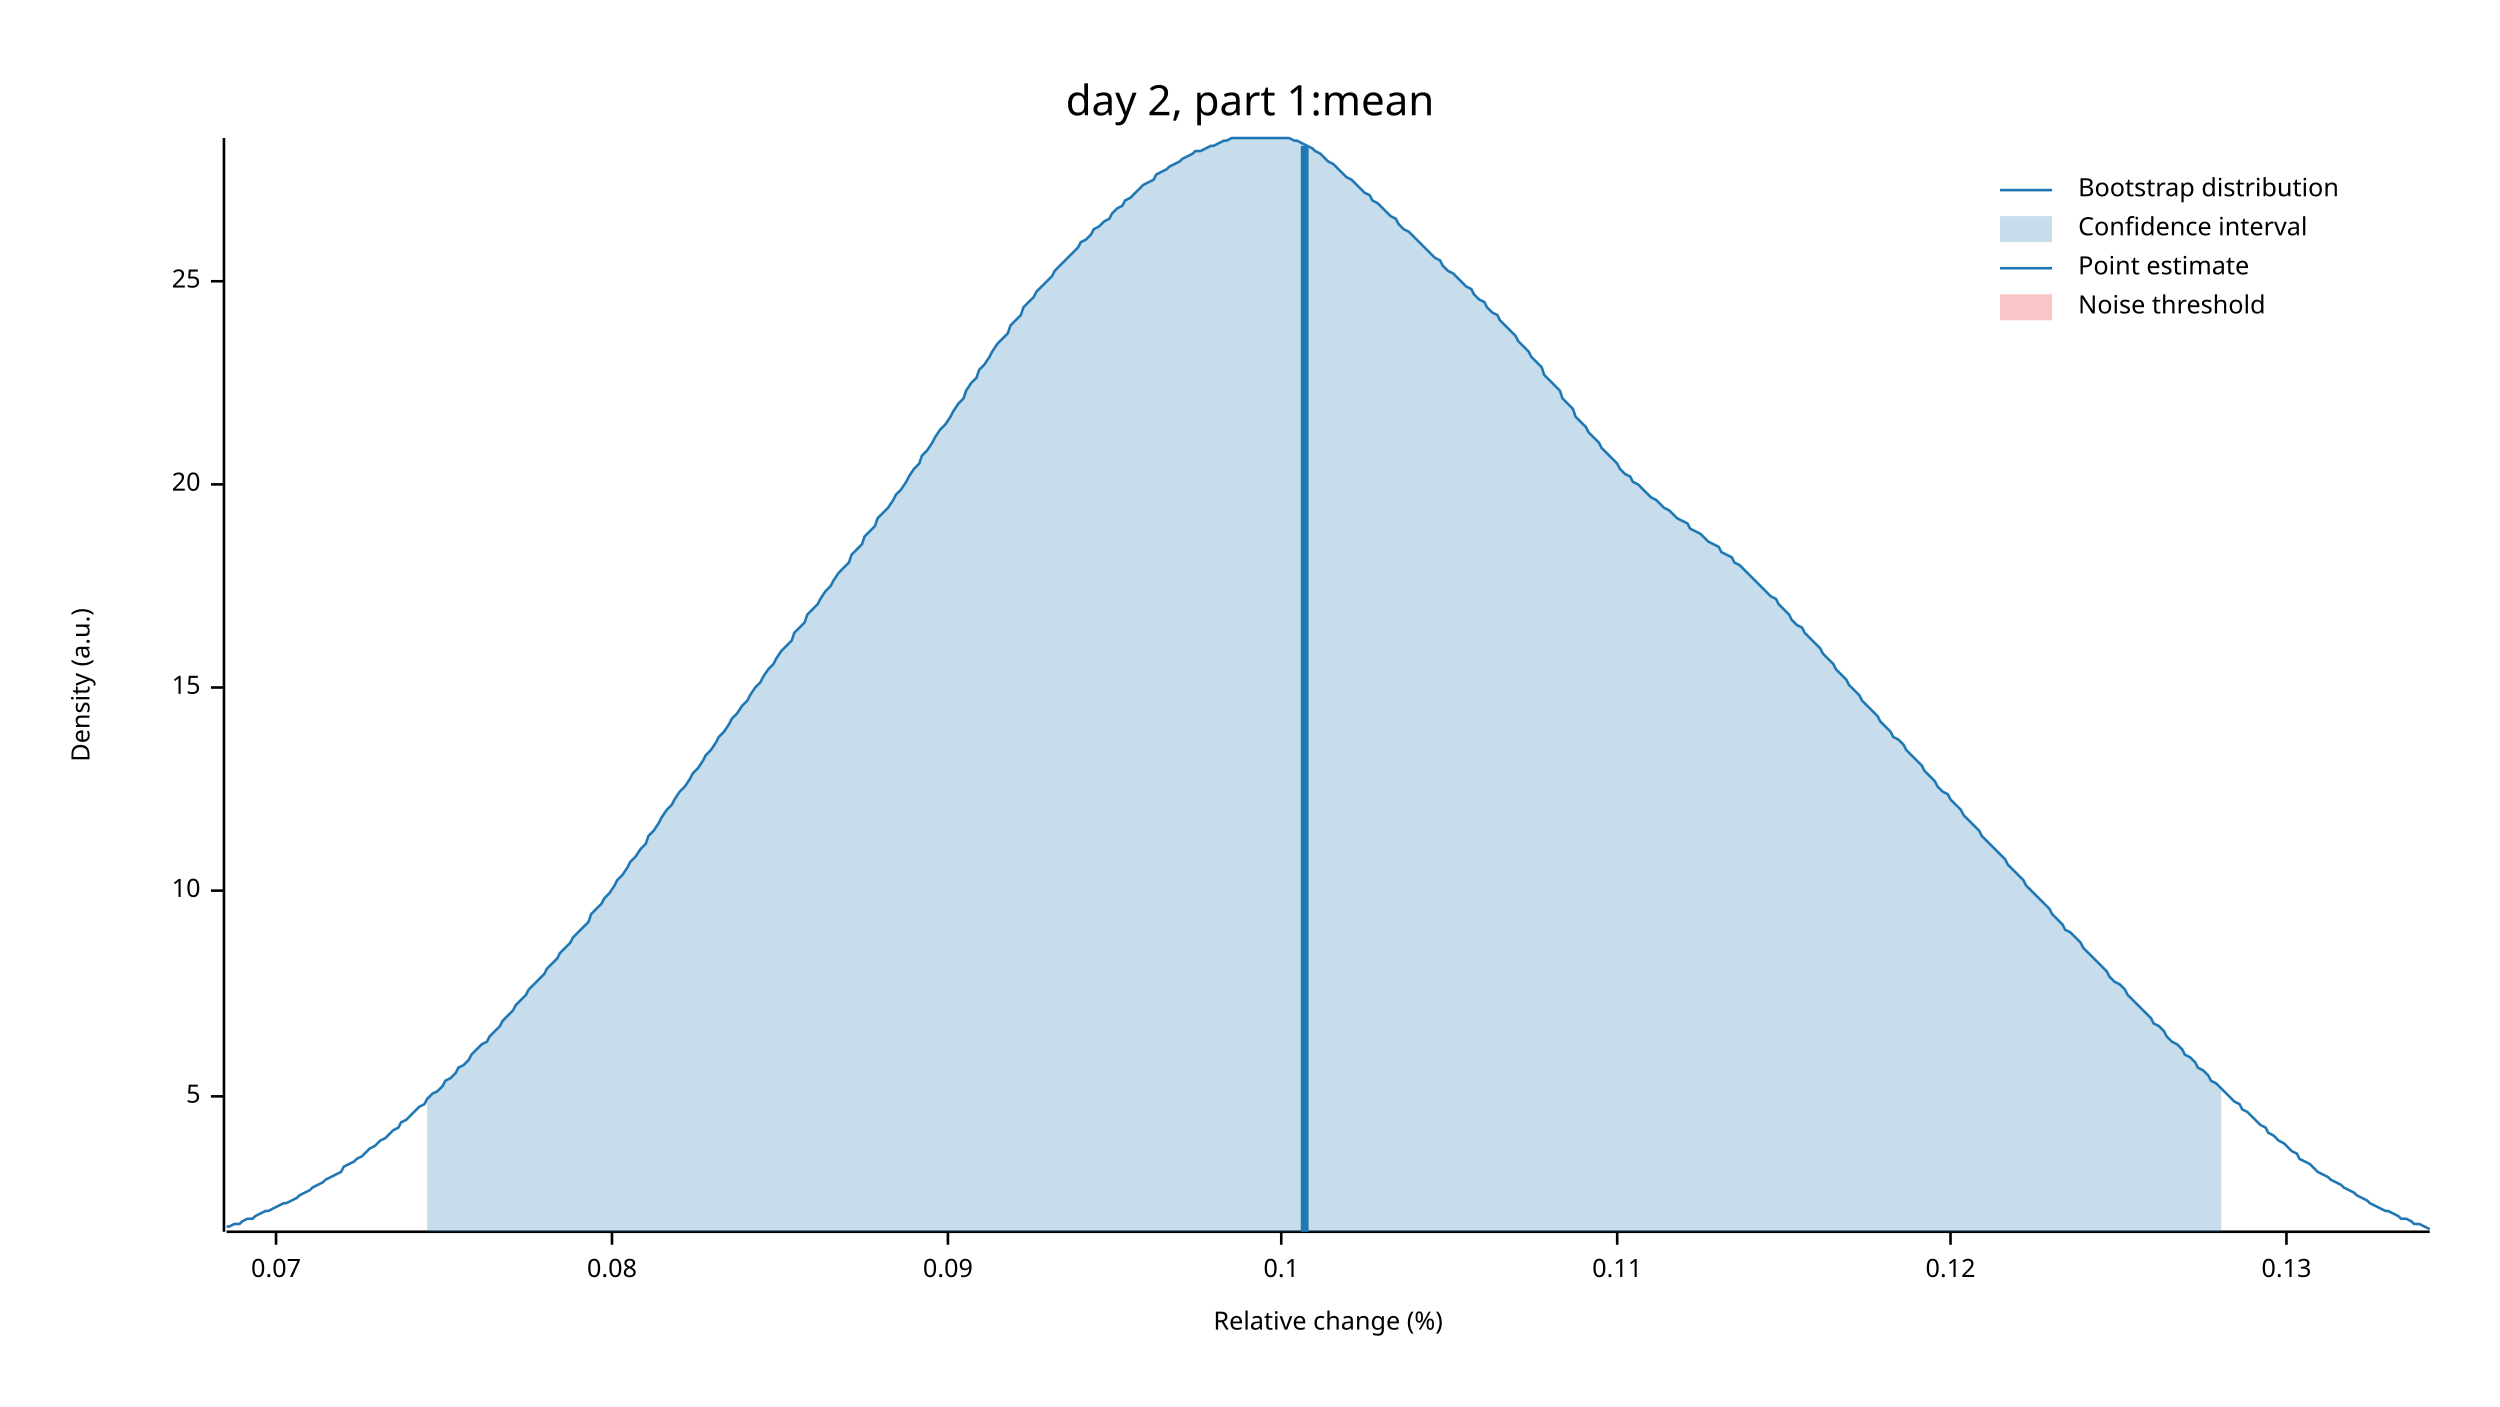
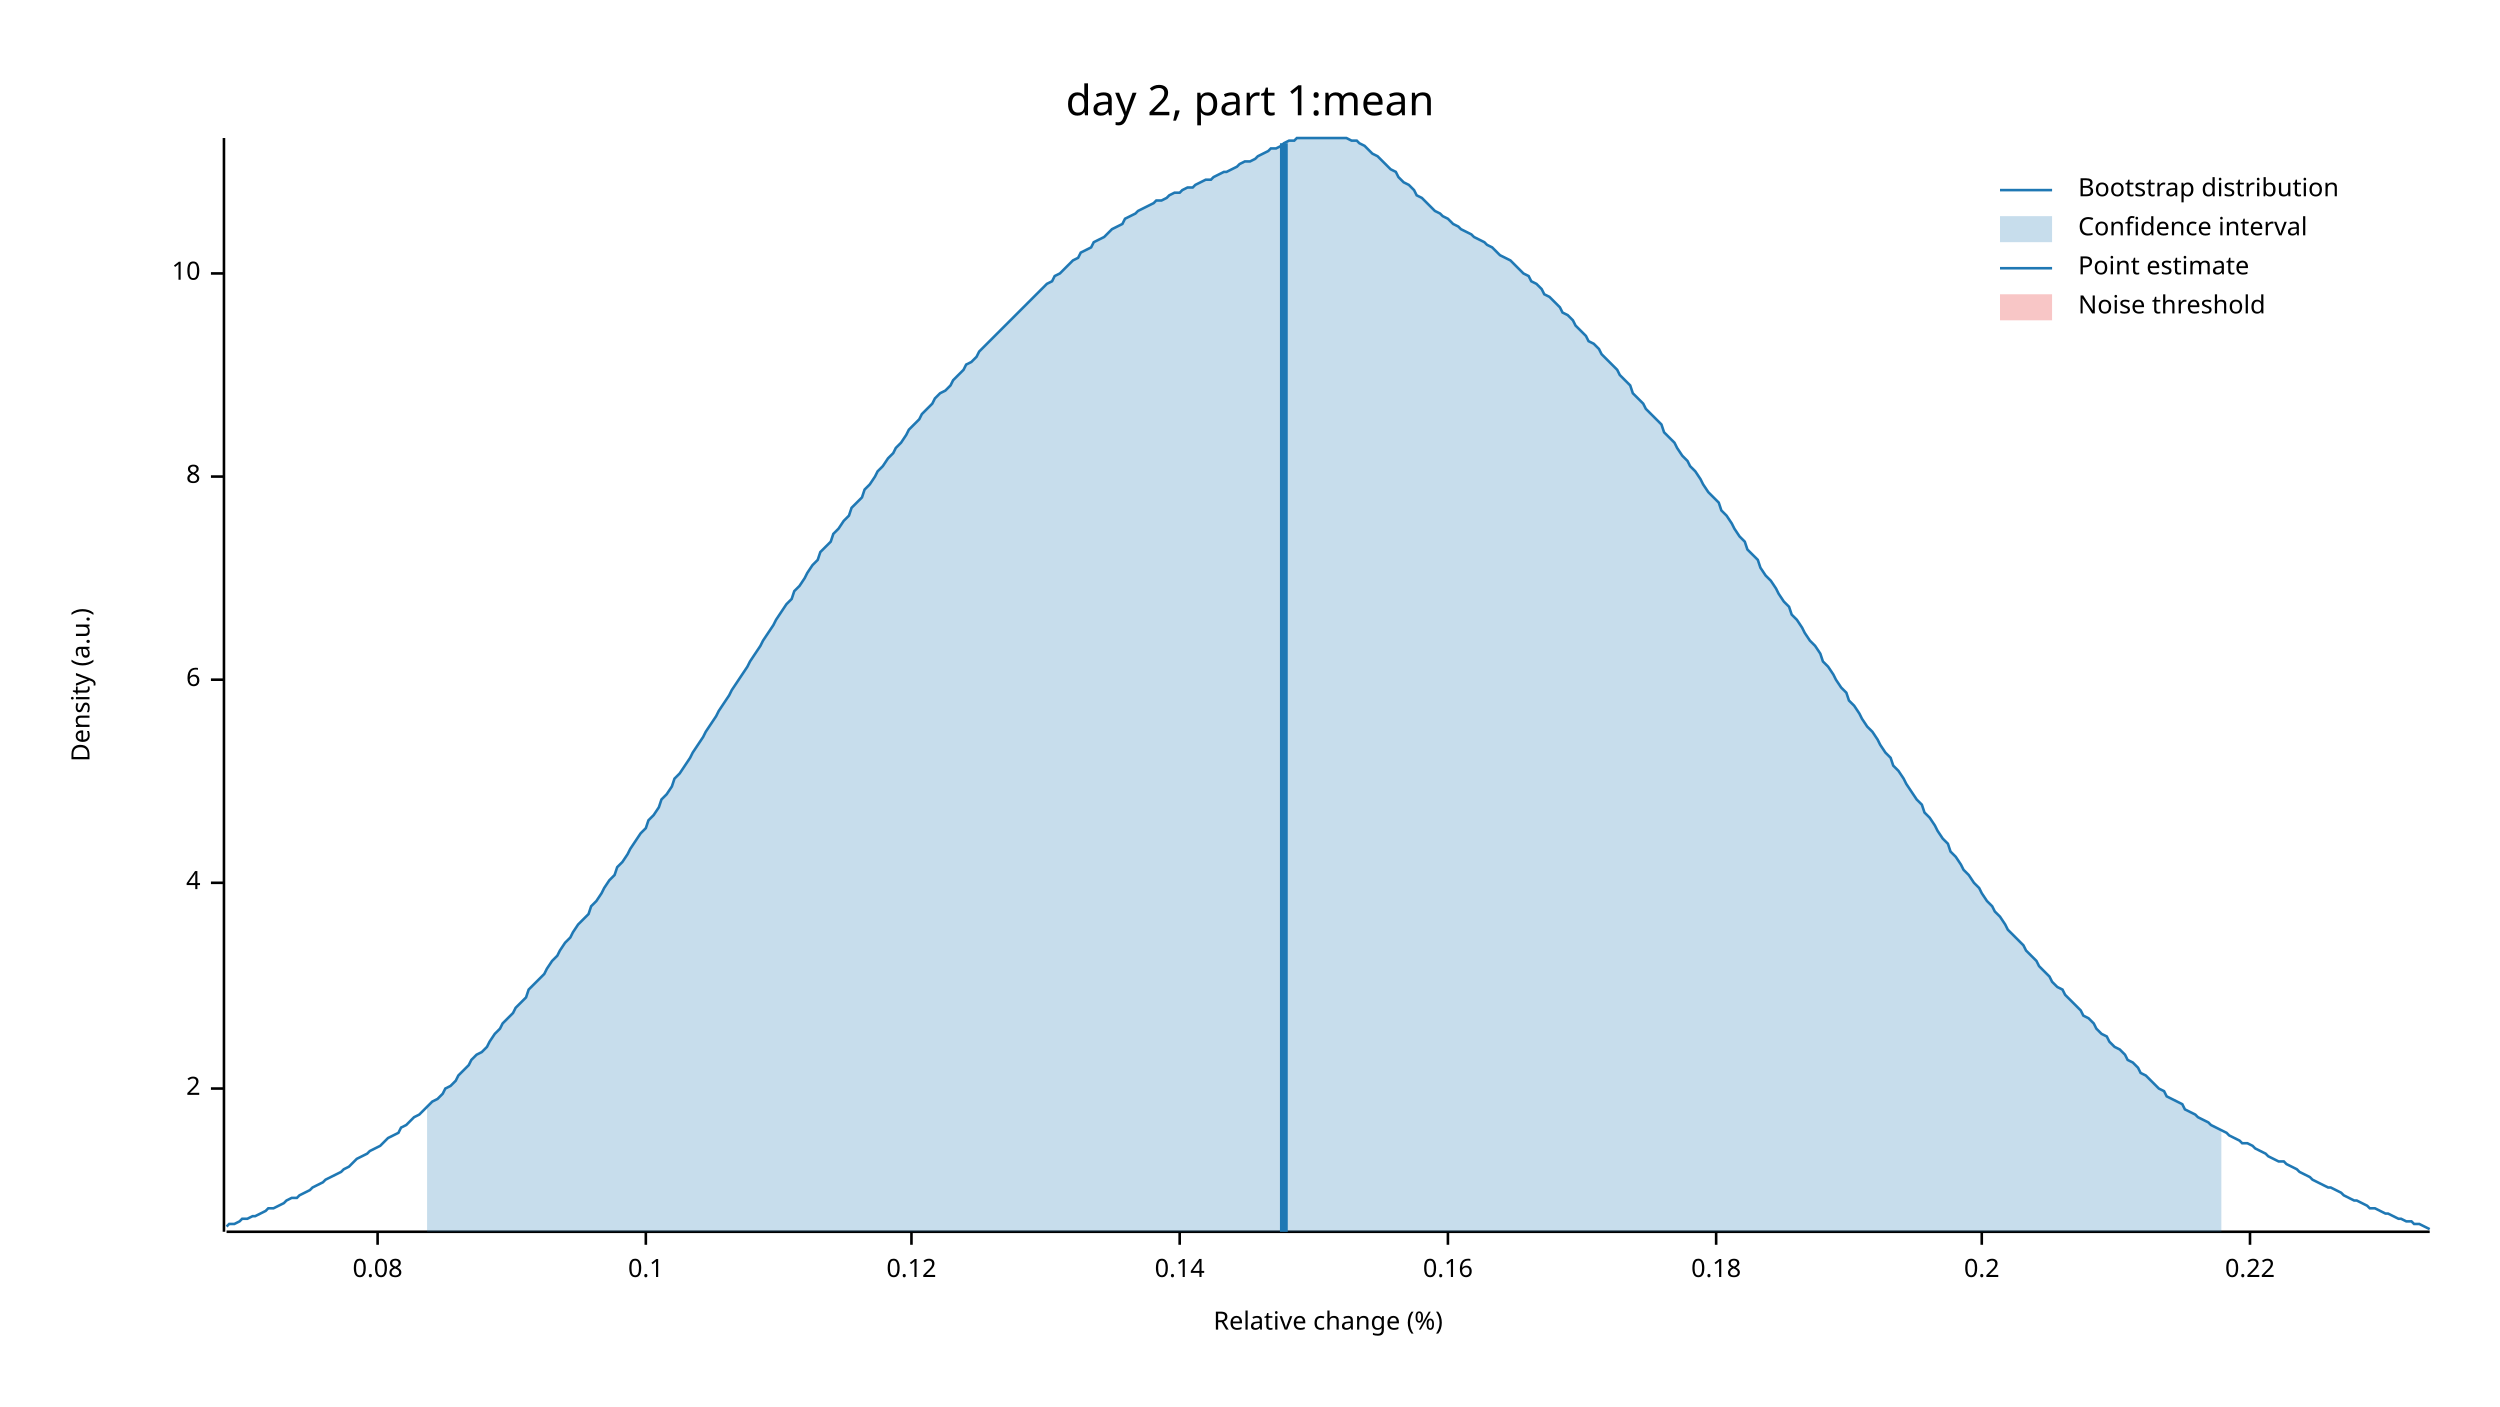
<svg xmlns="http://www.w3.org/2000/svg" width="960" height="540" viewBox="0 0 960 540">
  <text x="480" y="32" dy="0.76em" text-anchor="middle" font-family="sans-serif" font-size="16.129" opacity="1" fill="#000000">
day 2, part 1:mean
</text>
  <text x="27" y="263" dy="0.76em" text-anchor="middle" font-family="sans-serif" font-size="9.677" opacity="1" fill="#000000" transform="rotate(270, 27, 263)">
Density (a.u.)
</text>
  <text x="510" y="513" dy="-0.5ex" text-anchor="middle" font-family="sans-serif" font-size="9.677" opacity="1" fill="#000000">
Relative change (%)
</text>
  <polyline fill="none" opacity="1" stroke="#000000" stroke-width="1" points="86,53 86,473 " />
-   <text x="77" y="421" dy="0.5ex" text-anchor="end" font-family="sans-serif" font-size="9.677" opacity="1" fill="#000000">
- 5
+   <text x="77" y="418" dy="0.5ex" text-anchor="end" font-family="sans-serif" font-size="9.677" opacity="1" fill="#000000">
+ 2
</text>
-   <polyline fill="none" opacity="1" stroke="#000000" stroke-width="1" points="81,421 86,421 " />
-   <text x="77" y="342" dy="0.5ex" text-anchor="end" font-family="sans-serif" font-size="9.677" opacity="1" fill="#000000">
+   <polyline fill="none" opacity="1" stroke="#000000" stroke-width="1" points="81,418 86,418 " />
+   <text x="77" y="339" dy="0.5ex" text-anchor="end" font-family="sans-serif" font-size="9.677" opacity="1" fill="#000000">
+ 4
+ </text>
+   <polyline fill="none" opacity="1" stroke="#000000" stroke-width="1" points="81,339 86,339 " />
+   <text x="77" y="261" dy="0.5ex" text-anchor="end" font-family="sans-serif" font-size="9.677" opacity="1" fill="#000000">
+ 6
+ </text>
+   <polyline fill="none" opacity="1" stroke="#000000" stroke-width="1" points="81,261 86,261 " />
+   <text x="77" y="183" dy="0.5ex" text-anchor="end" font-family="sans-serif" font-size="9.677" opacity="1" fill="#000000">
+ 8
+ </text>
+   <polyline fill="none" opacity="1" stroke="#000000" stroke-width="1" points="81,183 86,183 " />
+   <text x="77" y="105" dy="0.5ex" text-anchor="end" font-family="sans-serif" font-size="9.677" opacity="1" fill="#000000">
10
</text>
-   <polyline fill="none" opacity="1" stroke="#000000" stroke-width="1" points="81,342 86,342 " />
-   <text x="77" y="264" dy="0.5ex" text-anchor="end" font-family="sans-serif" font-size="9.677" opacity="1" fill="#000000">
- 15
- </text>
-   <polyline fill="none" opacity="1" stroke="#000000" stroke-width="1" points="81,264 86,264 " />
-   <text x="77" y="186" dy="0.5ex" text-anchor="end" font-family="sans-serif" font-size="9.677" opacity="1" fill="#000000">
- 20
- </text>
-   <polyline fill="none" opacity="1" stroke="#000000" stroke-width="1" points="81,186 86,186 " />
-   <text x="77" y="108" dy="0.5ex" text-anchor="end" font-family="sans-serif" font-size="9.677" opacity="1" fill="#000000">
- 25
- </text>
-   <polyline fill="none" opacity="1" stroke="#000000" stroke-width="1" points="81,108 86,108 " />
+   <polyline fill="none" opacity="1" stroke="#000000" stroke-width="1" points="81,105 86,105 " />
  <polyline fill="none" opacity="1" stroke="#000000" stroke-width="1" points="87,473 933,473 " />
-   <text x="106" y="483" dy="0.76em" text-anchor="middle" font-family="sans-serif" font-size="9.677" opacity="1" fill="#000000">
- 0.07
- </text>
-   <polyline fill="none" opacity="1" stroke="#000000" stroke-width="1" points="106,473 106,478 " />
-   <text x="235" y="483" dy="0.76em" text-anchor="middle" font-family="sans-serif" font-size="9.677" opacity="1" fill="#000000">
+   <text x="145" y="483" dy="0.76em" text-anchor="middle" font-family="sans-serif" font-size="9.677" opacity="1" fill="#000000">
0.08
</text>
-   <polyline fill="none" opacity="1" stroke="#000000" stroke-width="1" points="235,473 235,478 " />
-   <text x="364" y="483" dy="0.76em" text-anchor="middle" font-family="sans-serif" font-size="9.677" opacity="1" fill="#000000">
- 0.09
- </text>
-   <polyline fill="none" opacity="1" stroke="#000000" stroke-width="1" points="364,473 364,478 " />
-   <text x="492" y="483" dy="0.76em" text-anchor="middle" font-family="sans-serif" font-size="9.677" opacity="1" fill="#000000">
+   <polyline fill="none" opacity="1" stroke="#000000" stroke-width="1" points="145,473 145,478 " />
+   <text x="248" y="483" dy="0.76em" text-anchor="middle" font-family="sans-serif" font-size="9.677" opacity="1" fill="#000000">
0.1
</text>
-   <polyline fill="none" opacity="1" stroke="#000000" stroke-width="1" points="492,473 492,478 " />
-   <text x="621" y="483" dy="0.76em" text-anchor="middle" font-family="sans-serif" font-size="9.677" opacity="1" fill="#000000">
- 0.11
- </text>
-   <polyline fill="none" opacity="1" stroke="#000000" stroke-width="1" points="621,473 621,478 " />
-   <text x="749" y="483" dy="0.76em" text-anchor="middle" font-family="sans-serif" font-size="9.677" opacity="1" fill="#000000">
+   <polyline fill="none" opacity="1" stroke="#000000" stroke-width="1" points="248,473 248,478 " />
+   <text x="350" y="483" dy="0.76em" text-anchor="middle" font-family="sans-serif" font-size="9.677" opacity="1" fill="#000000">
0.12
</text>
-   <polyline fill="none" opacity="1" stroke="#000000" stroke-width="1" points="749,473 749,478 " />
-   <text x="878" y="483" dy="0.76em" text-anchor="middle" font-family="sans-serif" font-size="9.677" opacity="1" fill="#000000">
- 0.13
+   <polyline fill="none" opacity="1" stroke="#000000" stroke-width="1" points="350,473 350,478 " />
+   <text x="453" y="483" dy="0.76em" text-anchor="middle" font-family="sans-serif" font-size="9.677" opacity="1" fill="#000000">
+ 0.14
</text>
-   <polyline fill="none" opacity="1" stroke="#000000" stroke-width="1" points="878,473 878,478 " />
-   <polyline fill="none" opacity="1" stroke="#1F78B4" stroke-width="1" points="87,471 88,471 90,470 92,470 93,469 95,468 97,468 98,467 100,466 102,465 103,465 105,464 107,463 109,462 110,462 112,461 114,460 115,459 117,458 119,457 120,456 122,455 124,454 125,453 127,452 129,451 131,450 132,448 134,447 136,446 137,445 139,444 141,442 142,441 144,440 146,438 148,437 149,436 151,434 153,433 154,431 156,430 158,428 159,427 161,425 163,424 164,422 166,420 168,419 170,417 171,415 173,414 175,412 176,410 178,409 180,407 181,405 183,403 185,401 187,400 188,398 190,396 192,394 193,392 195,390 197,388 198,386 200,384 202,382 203,380 205,378 207,376 209,374 210,372 212,370 214,368 215,366 217,364 219,362 220,360 222,358 224,356 226,354 227,351 229,349 231,347 232,345 234,343 236,340 237,338 239,336 241,333 242,331 244,329 246,326 248,324 249,321 251,319 253,316 254,314 256,311 258,309 259,307 261,304 263,302 265,299 266,297 268,295 270,292 271,290 273,288 275,285 276,283 278,281 280,278 281,276 283,274 285,271 287,269 288,267 290,264 292,262 293,260 295,257 297,255 298,253 300,250 302,248 304,246 305,243 307,241 309,239 310,236 312,234 314,232 315,230 317,227 319,225 320,223 322,220 324,218 326,216 327,213 329,211 331,209 332,206 334,204 336,202 337,199 339,197 341,195 343,192 344,190 346,188 348,185 349,183 351,180 353,178 354,175 356,173 358,170 359,168 361,165 363,163 365,160 366,158 368,155 370,153 371,150 373,147 375,145 376,142 378,140 380,137 381,135 383,132 385,130 387,128 388,125 390,123 392,121 393,118 395,116 397,114 398,112 400,110 402,108 404,106 405,104 407,102 409,100 410,99 412,97 414,95 415,93 417,92 419,90 420,88 422,87 424,85 426,84 427,82 429,80 431,79 432,77 434,76 436,74 437,73 439,71 441,70 443,69 444,67 446,66 448,65 449,64 451,63 453,62 454,61 456,60 458,59 459,58 461,58 463,57 465,56 466,56 468,55 470,54 471,54 473,53 475,53 476,53 478,53 480,53 482,53 483,53 485,53 487,53 488,53 490,53 492,53 493,53 495,53 497,54 498,54 500,55 502,56 504,57 505,58 507,59 509,61 510,62 512,63 514,65 515,66 517,68 519,69 521,71 522,72 524,74 526,75 527,77 529,78 531,80 532,81 534,83 536,84 537,86 539,88 541,89 543,91 544,92 546,94 548,96 549,97 551,99 553,100 554,102 556,104 558,105 560,107 561,108 563,110 565,111 566,113 568,115 570,116 571,118 573,120 575,121 576,123 578,125 580,127 582,129 583,131 585,133 587,135 588,137 590,139 592,141 593,144 595,146 597,148 599,150 600,153 602,155 604,157 605,160 607,162 609,164 610,166 612,168 614,170 615,172 617,174 619,176 621,178 622,180 624,182 626,183 627,185 629,186 631,188 632,189 634,191 636,192 638,194 639,195 641,196 643,198 644,199 646,200 648,201 649,203 651,204 653,205 654,206 656,208 658,209 660,210 661,212 663,213 665,214 666,216 668,217 670,219 671,220 673,222 675,224 676,225 678,227 680,229 682,230 683,232 685,234 687,236 688,238 690,240 692,241 693,243 695,245 697,247 699,249 700,251 702,253 704,255 705,257 707,259 709,261 710,263 712,265 714,267 715,269 717,271 719,273 721,275 722,277 724,279 726,281 727,283 729,284 731,286 732,288 734,290 736,292 738,294 739,296 741,298 743,300 744,302 746,304 748,305 749,307 751,309 753,311 754,313 756,315 758,317 760,319 761,321 763,323 765,325 766,326 768,328 770,330 771,332 773,334 775,336 777,338 778,340 780,342 782,344 783,345 785,347 787,349 788,351 790,353 792,355 793,357 795,358 797,360 799,362 800,364 802,366 804,368 805,369 807,371 809,373 810,375 812,377 814,378 816,380 817,382 819,384 821,386 822,387 824,389 826,391 827,393 829,394 831,396 832,398 834,400 836,401 838,403 839,405 841,406 843,408 844,410 846,411 848,413 849,415 851,416 853,418 855,420 856,421 858,423 860,424 861,426 863,427 865,429 866,430 868,432 870,433 871,435 873,436 875,438 877,439 878,440 880,442 882,443 883,445 885,446 887,447 888,448 890,450 892,451 894,452 895,453 897,454 899,455 900,456 902,457 904,458 905,459 907,460 909,461 910,462 912,463 914,464 916,465 917,465 919,466 921,467 922,468 924,468 926,469 927,470 929,470 931,471 933,472 " />
-   <polygon opacity="0.25" fill="#1F78B4" points="164,422 166,420 168,419 170,417 171,415 173,414 175,412 176,410 178,409 180,407 181,405 183,403 185,401 187,400 188,398 190,396 192,394 193,392 195,390 197,388 198,386 200,384 202,382 203,380 205,378 207,376 209,374 210,372 212,370 214,368 215,366 217,364 219,362 220,360 222,358 224,356 226,354 227,351 229,349 231,347 232,345 234,343 236,340 237,338 239,336 241,333 242,331 244,329 246,326 248,324 249,321 251,319 253,316 254,314 256,311 258,309 259,307 261,304 263,302 265,299 266,297 268,295 270,292 271,290 273,288 275,285 276,283 278,281 280,278 281,276 283,274 285,271 287,269 288,267 290,264 292,262 293,260 295,257 297,255 298,253 300,250 302,248 304,246 305,243 307,241 309,239 310,236 312,234 314,232 315,230 317,227 319,225 320,223 322,220 324,218 326,216 327,213 329,211 331,209 332,206 334,204 336,202 337,199 339,197 341,195 343,192 344,190 346,188 348,185 349,183 351,180 353,178 354,175 356,173 358,170 359,168 361,165 363,163 365,160 366,158 368,155 370,153 371,150 373,147 375,145 376,142 378,140 380,137 381,135 383,132 385,130 387,128 388,125 390,123 392,121 393,118 395,116 397,114 398,112 400,110 402,108 404,106 405,104 407,102 409,100 410,99 412,97 414,95 415,93 417,92 419,90 420,88 422,87 424,85 426,84 427,82 429,80 431,79 432,77 434,76 436,74 437,73 439,71 441,70 443,69 444,67 446,66 448,65 449,64 451,63 453,62 454,61 456,60 458,59 459,58 461,58 463,57 465,56 466,56 468,55 470,54 471,54 473,53 475,53 476,53 478,53 480,53 482,53 483,53 485,53 487,53 488,53 490,53 492,53 493,53 495,53 497,54 498,54 500,55 502,56 504,57 505,58 507,59 509,61 510,62 512,63 514,65 515,66 517,68 519,69 521,71 522,72 524,74 526,75 527,77 529,78 531,80 532,81 534,83 536,84 537,86 539,88 541,89 543,91 544,92 546,94 548,96 549,97 551,99 553,100 554,102 556,104 558,105 560,107 561,108 563,110 565,111 566,113 568,115 570,116 571,118 573,120 575,121 576,123 578,125 580,127 582,129 583,131 585,133 587,135 588,137 590,139 592,141 593,144 595,146 597,148 599,150 600,153 602,155 604,157 605,160 607,162 609,164 610,166 612,168 614,170 615,172 617,174 619,176 621,178 622,180 624,182 626,183 627,185 629,186 631,188 632,189 634,191 636,192 638,194 639,195 641,196 643,198 644,199 646,200 648,201 649,203 651,204 653,205 654,206 656,208 658,209 660,210 661,212 663,213 665,214 666,216 668,217 670,219 671,220 673,222 675,224 676,225 678,227 680,229 682,230 683,232 685,234 687,236 688,238 690,240 692,241 693,243 695,245 697,247 699,249 700,251 702,253 704,255 705,257 707,259 709,261 710,263 712,265 714,267 715,269 717,271 719,273 721,275 722,277 724,279 726,281 727,283 729,284 731,286 732,288 734,290 736,292 738,294 739,296 741,298 743,300 744,302 746,304 748,305 749,307 751,309 753,311 754,313 756,315 758,317 760,319 761,321 763,323 765,325 766,326 768,328 770,330 771,332 773,334 775,336 777,338 778,340 780,342 782,344 783,345 785,347 787,349 788,351 790,353 792,355 793,357 795,358 797,360 799,362 800,364 802,366 804,368 805,369 807,371 809,373 810,375 812,377 814,378 816,380 817,382 819,384 821,386 822,387 824,389 826,391 827,393 829,394 831,396 832,398 834,400 836,401 838,403 839,405 841,406 843,408 844,410 846,411 848,413 849,415 851,416 853,418 853,473 164,473 " />
-   <polyline fill="none" opacity="1" stroke="#1F78B4" stroke-width="3" points="501,473 501,56 " />
+   <polyline fill="none" opacity="1" stroke="#000000" stroke-width="1" points="453,473 453,478 " />
+   <text x="556" y="483" dy="0.76em" text-anchor="middle" font-family="sans-serif" font-size="9.677" opacity="1" fill="#000000">
+ 0.16
+ </text>
+   <polyline fill="none" opacity="1" stroke="#000000" stroke-width="1" points="556,473 556,478 " />
+   <text x="659" y="483" dy="0.76em" text-anchor="middle" font-family="sans-serif" font-size="9.677" opacity="1" fill="#000000">
+ 0.18
+ </text>
+   <polyline fill="none" opacity="1" stroke="#000000" stroke-width="1" points="659,473 659,478 " />
+   <text x="761" y="483" dy="0.76em" text-anchor="middle" font-family="sans-serif" font-size="9.677" opacity="1" fill="#000000">
+ 0.2
+ </text>
+   <polyline fill="none" opacity="1" stroke="#000000" stroke-width="1" points="761,473 761,478 " />
+   <text x="864" y="483" dy="0.76em" text-anchor="middle" font-family="sans-serif" font-size="9.677" opacity="1" fill="#000000">
+ 0.22
+ </text>
+   <polyline fill="none" opacity="1" stroke="#000000" stroke-width="1" points="864,473 864,478 " />
+   <polyline fill="none" opacity="1" stroke="#1F78B4" stroke-width="1" points="87,471 88,470 90,470 92,469 93,468 95,468 97,467 98,467 100,466 102,465 103,464 105,464 107,463 109,462 110,461 112,460 114,460 115,459 117,458 119,457 120,456 122,455 124,454 125,453 127,452 129,451 131,450 132,449 134,448 136,446 137,445 139,444 141,443 142,442 144,441 146,440 148,438 149,437 151,436 153,435 154,433 156,432 158,430 159,429 161,428 163,426 164,425 166,423 168,422 170,420 171,418 173,417 175,415 176,413 178,411 180,409 181,407 183,405 185,404 187,402 188,400 190,397 192,395 193,393 195,391 197,389 198,387 200,385 202,383 203,380 205,378 207,376 209,374 210,372 212,369 214,367 215,365 217,362 219,360 220,358 222,355 224,353 226,351 227,348 229,346 231,343 232,341 234,338 236,336 237,333 239,331 241,328 242,326 244,323 246,320 248,318 249,315 251,313 253,310 254,307 256,305 258,302 259,299 261,297 263,294 265,291 266,289 268,286 270,283 271,281 273,278 275,275 276,273 278,270 280,267 281,265 283,262 285,259 287,256 288,254 290,251 292,248 293,246 295,243 297,240 298,238 300,235 302,232 304,230 305,227 307,225 309,222 310,220 312,217 314,215 315,212 317,210 319,208 320,205 322,203 324,200 326,198 327,195 329,193 331,191 332,188 334,186 336,183 337,181 339,179 341,176 343,174 344,172 346,170 348,167 349,165 351,163 353,161 354,159 356,157 358,155 359,153 361,151 363,150 365,148 366,146 368,144 370,142 371,140 373,139 375,137 376,135 378,133 380,131 381,130 383,128 385,126 387,124 388,123 390,121 392,119 393,118 395,116 397,114 398,113 400,111 402,109 404,108 405,106 407,105 409,103 410,102 412,100 414,99 415,97 417,96 419,95 420,93 422,92 424,91 426,89 427,88 429,87 431,86 432,84 434,83 436,82 437,81 439,80 441,79 443,78 444,77 446,77 448,76 449,75 451,74 453,74 454,73 456,72 458,72 459,71 461,70 463,69 465,69 466,68 468,67 470,66 471,66 473,65 475,64 476,63 478,62 480,62 482,61 483,60 485,59 487,58 488,57 490,57 492,56 493,55 495,54 497,54 498,53 500,53 502,53 504,53 505,53 507,53 509,53 510,53 512,53 514,53 515,53 517,53 519,54 521,54 522,55 524,56 526,58 527,59 529,60 531,62 532,63 534,65 536,66 537,68 539,70 541,71 543,73 544,75 546,76 548,78 549,79 551,81 553,82 554,83 556,84 558,86 560,87 561,88 563,89 565,90 566,91 568,92 570,93 571,94 573,95 575,97 576,98 578,99 580,100 582,102 583,103 585,105 587,106 588,108 590,109 592,111 593,113 595,114 597,116 599,118 600,120 602,121 604,123 605,125 607,127 609,129 610,131 612,132 614,134 615,136 617,138 619,140 621,142 622,144 624,146 626,148 627,151 629,153 631,155 632,157 634,159 636,161 638,163 639,166 641,168 643,170 644,172 646,175 648,177 649,179 651,181 653,184 654,186 656,189 658,191 660,193 661,196 663,198 665,201 666,203 668,206 670,208 671,211 673,213 675,215 676,218 678,221 680,223 682,226 683,228 685,231 687,233 688,236 690,238 692,241 693,243 695,246 697,248 699,251 700,254 702,256 704,259 705,261 707,264 709,266 710,269 712,271 714,274 715,276 717,279 719,281 721,284 722,286 724,289 726,291 727,294 729,296 731,299 732,301 734,304 736,307 738,309 739,312 741,314 743,317 744,319 746,322 748,324 749,327 751,329 753,332 754,334 756,336 758,339 760,341 761,343 763,346 765,348 766,350 768,352 770,355 771,357 773,359 775,361 777,363 778,365 780,367 782,369 783,371 785,373 787,375 788,377 790,379 792,380 793,382 795,384 797,386 799,388 800,390 802,391 804,393 805,395 807,397 809,398 810,400 812,402 814,403 816,405 817,407 819,408 821,410 822,412 824,413 826,415 827,416 829,418 831,419 832,421 834,422 836,423 838,424 839,426 841,427 843,428 844,429 846,430 848,431 849,432 851,433 853,434 855,435 856,436 858,437 860,438 861,439 863,439 865,440 866,441 868,442 870,443 871,444 873,445 875,446 877,446 878,447 880,448 882,449 883,450 885,451 887,452 888,453 890,454 892,455 894,456 895,456 897,457 899,458 900,459 902,460 904,461 905,461 907,462 909,463 910,464 912,464 914,465 916,466 917,466 919,467 921,468 922,468 924,469 926,469 927,470 929,470 931,471 933,472 " />
+   <polygon opacity="0.25" fill="#1F78B4" points="164,425 166,423 168,422 170,420 171,418 173,417 175,415 176,413 178,411 180,409 181,407 183,405 185,404 187,402 188,400 190,397 192,395 193,393 195,391 197,389 198,387 200,385 202,383 203,380 205,378 207,376 209,374 210,372 212,369 214,367 215,365 217,362 219,360 220,358 222,355 224,353 226,351 227,348 229,346 231,343 232,341 234,338 236,336 237,333 239,331 241,328 242,326 244,323 246,320 248,318 249,315 251,313 253,310 254,307 256,305 258,302 259,299 261,297 263,294 265,291 266,289 268,286 270,283 271,281 273,278 275,275 276,273 278,270 280,267 281,265 283,262 285,259 287,256 288,254 290,251 292,248 293,246 295,243 297,240 298,238 300,235 302,232 304,230 305,227 307,225 309,222 310,220 312,217 314,215 315,212 317,210 319,208 320,205 322,203 324,200 326,198 327,195 329,193 331,191 332,188 334,186 336,183 337,181 339,179 341,176 343,174 344,172 346,170 348,167 349,165 351,163 353,161 354,159 356,157 358,155 359,153 361,151 363,150 365,148 366,146 368,144 370,142 371,140 373,139 375,137 376,135 378,133 380,131 381,130 383,128 385,126 387,124 388,123 390,121 392,119 393,118 395,116 397,114 398,113 400,111 402,109 404,108 405,106 407,105 409,103 410,102 412,100 414,99 415,97 417,96 419,95 420,93 422,92 424,91 426,89 427,88 429,87 431,86 432,84 434,83 436,82 437,81 439,80 441,79 443,78 444,77 446,77 448,76 449,75 451,74 453,74 454,73 456,72 458,72 459,71 461,70 463,69 465,69 466,68 468,67 470,66 471,66 473,65 475,64 476,63 478,62 480,62 482,61 483,60 485,59 487,58 488,57 490,57 492,56 493,55 495,54 497,54 498,53 500,53 502,53 504,53 505,53 507,53 509,53 510,53 512,53 514,53 515,53 517,53 519,54 521,54 522,55 524,56 526,58 527,59 529,60 531,62 532,63 534,65 536,66 537,68 539,70 541,71 543,73 544,75 546,76 548,78 549,79 551,81 553,82 554,83 556,84 558,86 560,87 561,88 563,89 565,90 566,91 568,92 570,93 571,94 573,95 575,97 576,98 578,99 580,100 582,102 583,103 585,105 587,106 588,108 590,109 592,111 593,113 595,114 597,116 599,118 600,120 602,121 604,123 605,125 607,127 609,129 610,131 612,132 614,134 615,136 617,138 619,140 621,142 622,144 624,146 626,148 627,151 629,153 631,155 632,157 634,159 636,161 638,163 639,166 641,168 643,170 644,172 646,175 648,177 649,179 651,181 653,184 654,186 656,189 658,191 660,193 661,196 663,198 665,201 666,203 668,206 670,208 671,211 673,213 675,215 676,218 678,221 680,223 682,226 683,228 685,231 687,233 688,236 690,238 692,241 693,243 695,246 697,248 699,251 700,254 702,256 704,259 705,261 707,264 709,266 710,269 712,271 714,274 715,276 717,279 719,281 721,284 722,286 724,289 726,291 727,294 729,296 731,299 732,301 734,304 736,307 738,309 739,312 741,314 743,317 744,319 746,322 748,324 749,327 751,329 753,332 754,334 756,336 758,339 760,341 761,343 763,346 765,348 766,350 768,352 770,355 771,357 773,359 775,361 777,363 778,365 780,367 782,369 783,371 785,373 787,375 788,377 790,379 792,380 793,382 795,384 797,386 799,388 800,390 802,391 804,393 805,395 807,397 809,398 810,400 812,402 814,403 816,405 817,407 819,408 821,410 822,412 824,413 826,415 827,416 829,418 831,419 832,421 834,422 836,423 838,424 839,426 841,427 843,428 844,429 846,430 848,431 849,432 851,433 853,434 853,473 164,473 " />
+   <polyline fill="none" opacity="1" stroke="#1F78B4" stroke-width="3" points="493,473 493,55 " />
  <rect x="510" y="53" width="0" height="419" opacity="0.1" fill="#E31A1C" stroke="none" />
  <text x="798" y="68" dy="0.76em" text-anchor="start" font-family="sans-serif" font-size="9.677" opacity="1" fill="#000000">
Bootstrap distribution
</text>
  <text x="798" y="83" dy="0.76em" text-anchor="start" font-family="sans-serif" font-size="9.677" opacity="1" fill="#000000">
Confidence interval
</text>
  <text x="798" y="98" dy="0.76em" text-anchor="start" font-family="sans-serif" font-size="9.677" opacity="1" fill="#000000">
Point estimate
</text>
  <text x="798" y="113" dy="0.76em" text-anchor="start" font-family="sans-serif" font-size="9.677" opacity="1" fill="#000000">
Noise threshold
</text>
  <polyline fill="none" opacity="1" stroke="#1F78B4" stroke-width="1" points="768,73 788,73 " />
  <rect x="768" y="83" width="20" height="10" opacity="0.25" fill="#1F78B4" stroke="none" />
  <polyline fill="none" opacity="1" stroke="#1F78B4" stroke-width="1" points="768,103 788,103 " />
  <rect x="768" y="113" width="20" height="10" opacity="0.25" fill="#E31A1C" stroke="none" />
</svg>
